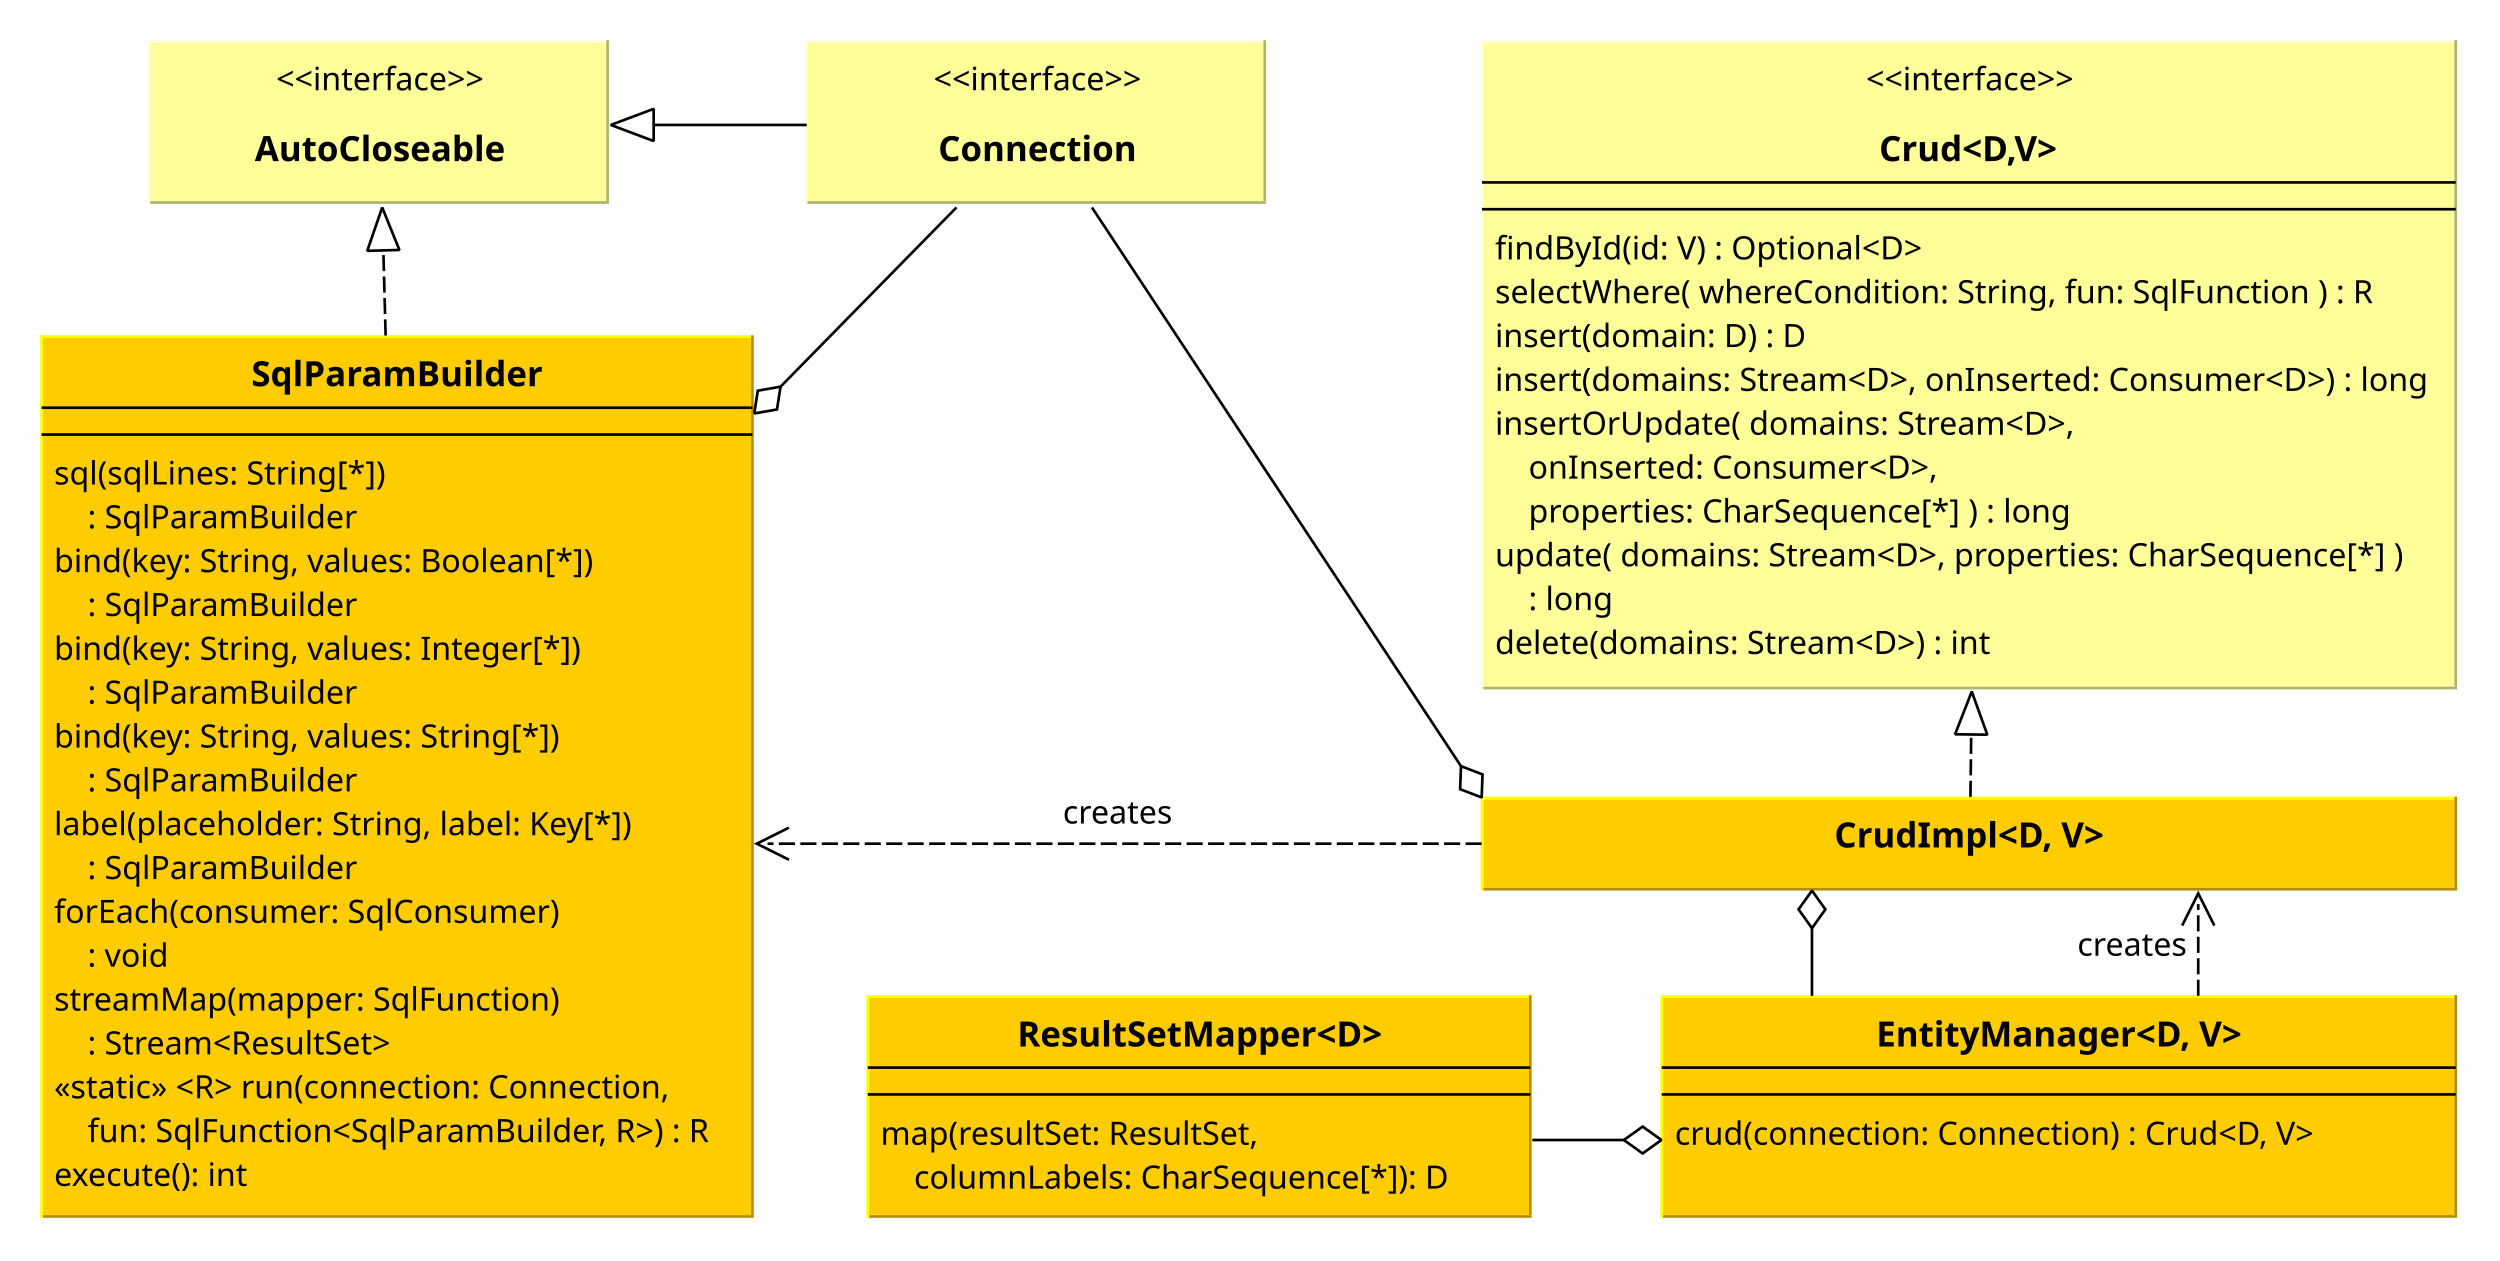
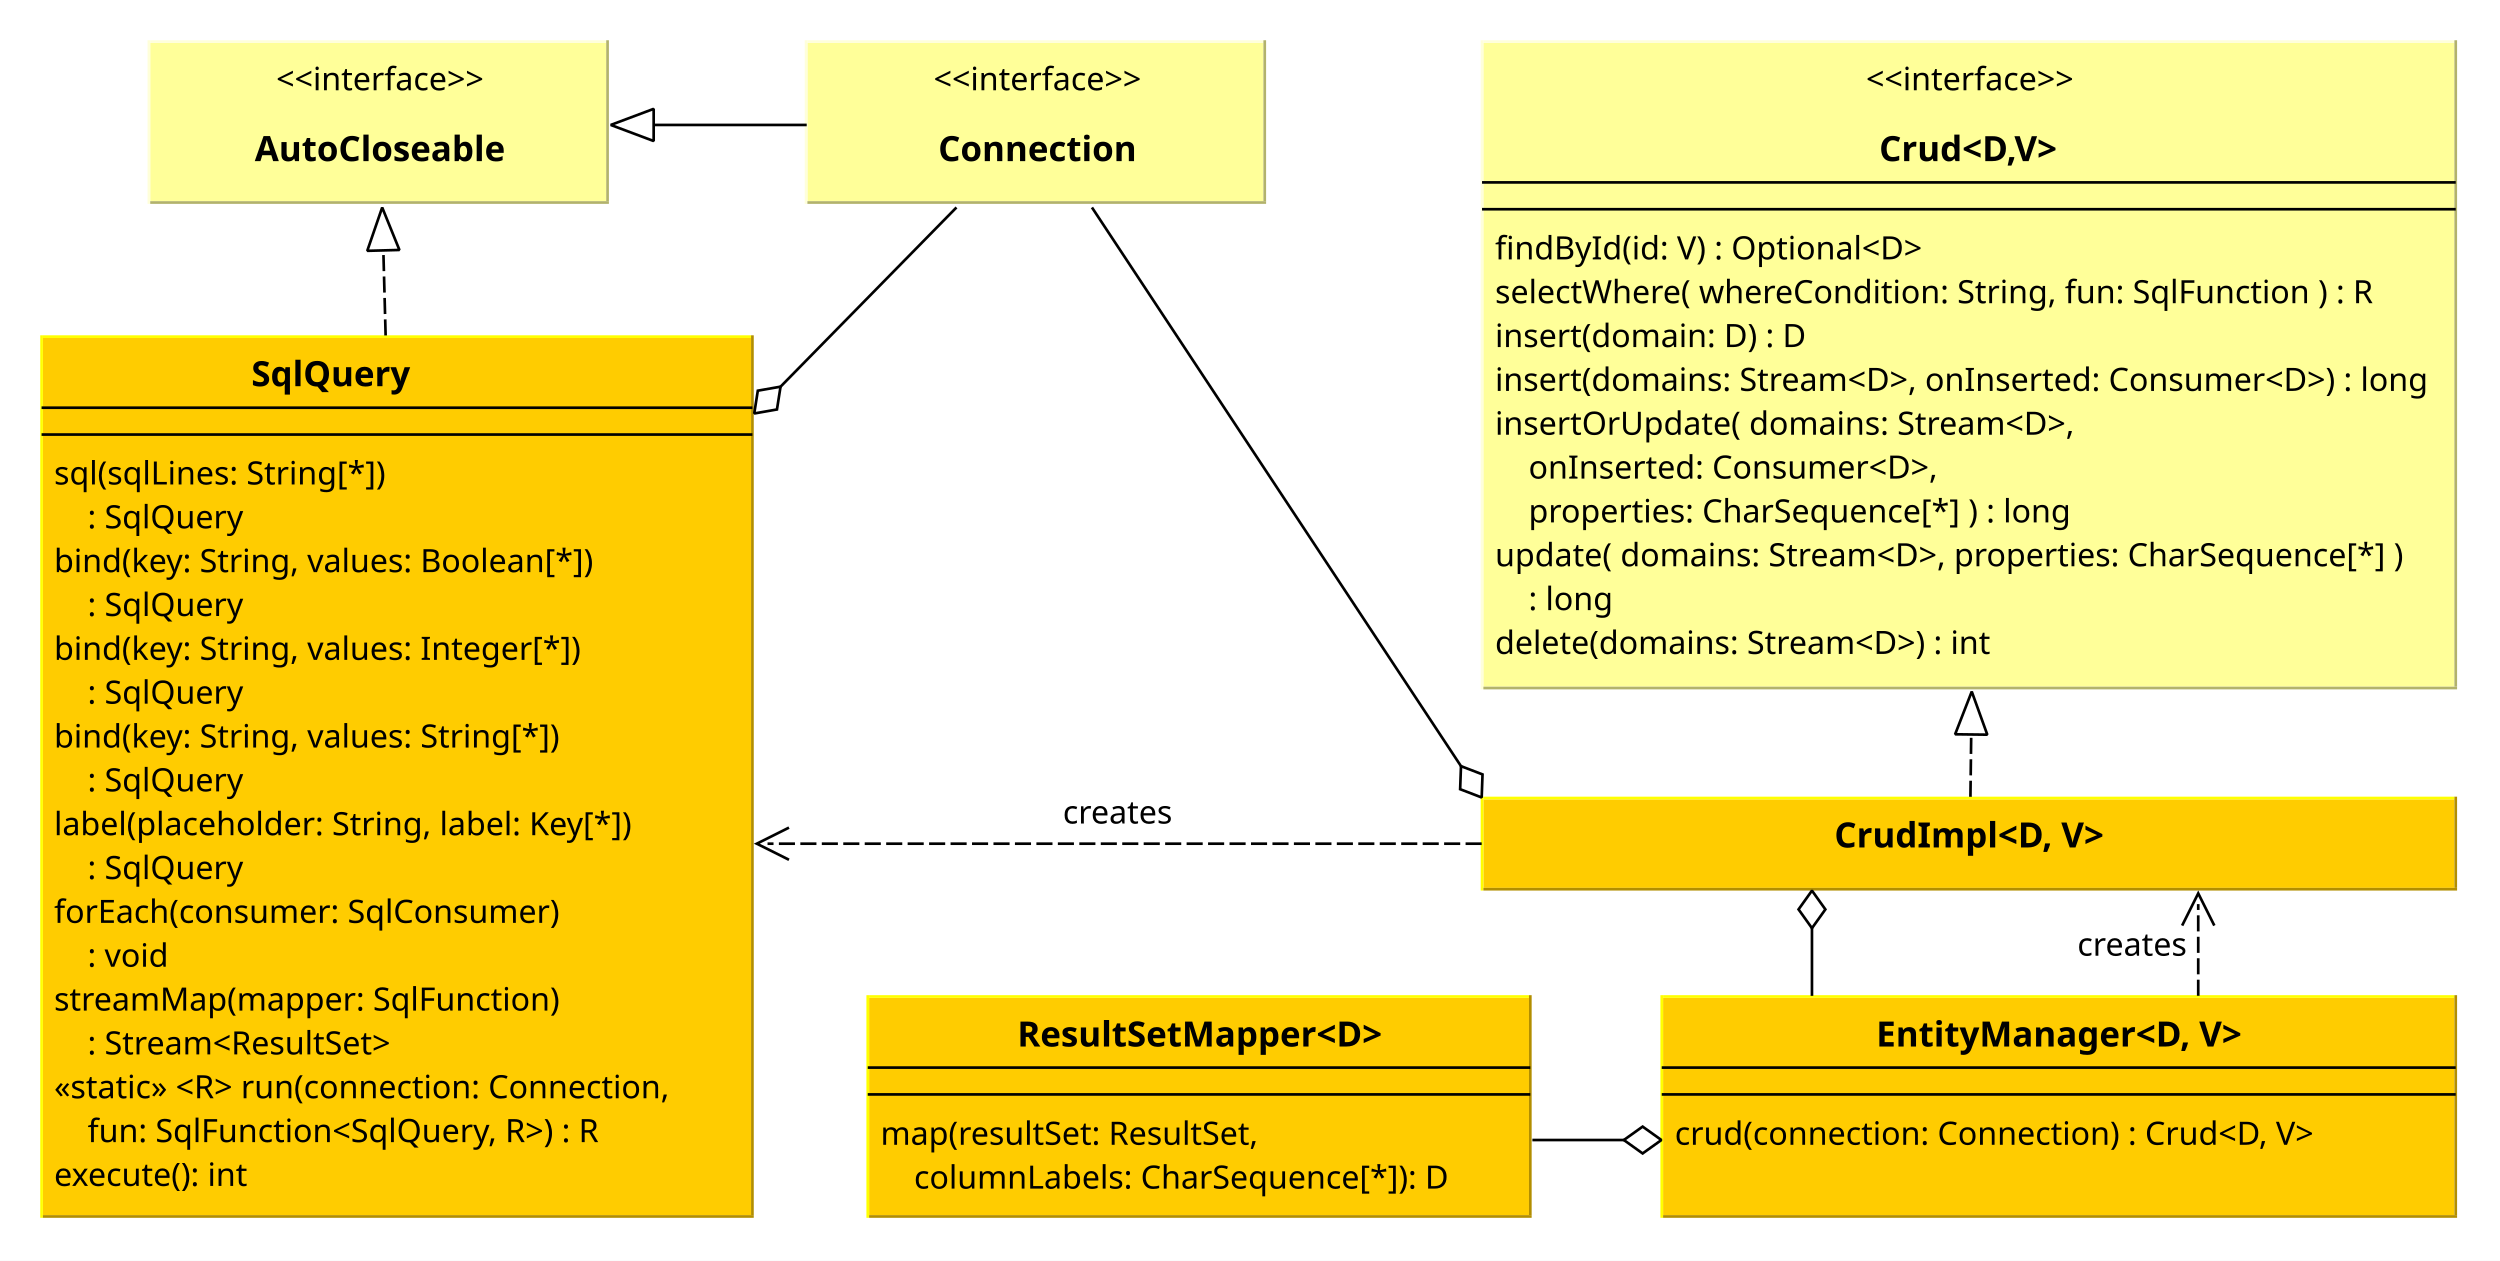
<svg xmlns="http://www.w3.org/2000/svg" fill-opacity="1" color-rendering="auto" color-interpolation="auto" text-rendering="auto" stroke="black" stroke-linecap="square" width="932" stroke-miterlimit="10" shape-rendering="auto" stroke-opacity="1" fill="black" stroke-dasharray="none" font-weight="normal" stroke-width="1" height="470" font-family="'Dialog'" font-style="normal" stroke-linejoin="miter" font-size="12px" stroke-dashoffset="0" image-rendering="auto">
  <defs id="genericDefs" />
  <g>
    <defs id="defs1">
      <clipPath clipPathUnits="userSpaceOnUse" id="clipPath1">
        <path d="M0 0 L932 0 L932 470 L0 470 L0 0 Z" />
      </clipPath>
      <clipPath clipPathUnits="userSpaceOnUse" id="clipPath2">
        <path d="M286 266 L1218 266 L1218 736 L286 736 L286 266 Z" />
      </clipPath>
      <clipPath clipPathUnits="userSpaceOnUse" id="clipPath3">
        <path d="M905 637 L905 720 L1202 720 L1202 637 Z" />
      </clipPath>
      <clipPath clipPathUnits="userSpaceOnUse" id="clipPath4">
        <path d="M609 637 L609 720 L857 720 L857 637 Z" />
      </clipPath>
      <clipPath clipPathUnits="userSpaceOnUse" id="clipPath5">
        <path d="M301 391 L301 720 L567 720 L567 391 Z" />
      </clipPath>
      <clipPath clipPathUnits="userSpaceOnUse" id="clipPath6">
        <path d="M341 281 L341 342 L513 342 L513 281 Z" />
      </clipPath>
      <clipPath clipPathUnits="userSpaceOnUse" id="clipPath7">
        <path d="M838 281 L838 523 L1202 523 L1202 281 Z" />
      </clipPath>
      <clipPath clipPathUnits="userSpaceOnUse" id="clipPath8">
        <path d="M586 281 L586 342 L758 342 L758 281 Z" />
      </clipPath>
      <clipPath clipPathUnits="userSpaceOnUse" id="clipPath9">
        <path d="M838 563 L838 598 L1202 598 L1202 563 Z" />
      </clipPath>
    </defs>
    <g fill="white" text-rendering="geometricPrecision" shape-rendering="geometricPrecision" transform="translate(-286,-266)" stroke="white">
      <rect x="286" width="932" height="470" y="266" clip-path="url(#clipPath2)" stroke="none" />
    </g>
    <g fill="rgb(255,204,0)" text-rendering="geometricPrecision" shape-rendering="geometricPrecision" transform="matrix(1,0,0,1,-286,-266)" stroke="rgb(255,204,0)">
      <rect x="906" width="295" height="81" y="638" clip-path="url(#clipPath2)" stroke="none" />
      <rect x="905" y="637" clip-path="url(#clipPath2)" fill="yellow" width="1" height="83" stroke="none" />
      <rect x="906" y="637" clip-path="url(#clipPath2)" fill="yellow" width="295" height="1" stroke="none" />
      <rect x="906" y="719" clip-path="url(#clipPath2)" fill="rgb(178,142,0)" width="296" height="1" stroke="none" />
      <rect x="1201" y="637" clip-path="url(#clipPath2)" fill="rgb(178,142,0)" width="1" height="82" stroke="none" />
    </g>
    <g font-size="13px" stroke-linecap="butt" transform="matrix(1,0,0,1,-286,-266)" text-rendering="geometricPrecision" font-family="sans-serif" shape-rendering="geometricPrecision" font-weight="bold" stroke-miterlimit="1.45">
      <text x="985.454" xml:space="preserve" y="656.137" clip-path="url(#clipPath3)" stroke="none">EntityManager&lt;D, V&gt;</text>
    </g>
    <g text-rendering="geometricPrecision" shape-rendering="geometricPrecision" transform="matrix(1,0,0,1,-286,-266)">
      <line y2="664" fill="none" x1="906" clip-path="url(#clipPath3)" x2="1201" y1="664" />
      <line y2="674" fill="none" x1="906" clip-path="url(#clipPath3)" x2="1201" y1="674" />
      <text stroke-linecap="butt" x="910.36" y="692.774" clip-path="url(#clipPath3)" font-family="sans-serif" stroke="none" stroke-miterlimit="1.45" xml:space="preserve">crud(connection: Connection) : Crud&lt;D, V&gt;</text>
      <rect x="610" y="638" clip-path="url(#clipPath2)" fill="rgb(255,204,0)" width="246" height="81" stroke="none" />
      <rect x="609" y="637" clip-path="url(#clipPath2)" fill="yellow" width="1" height="83" stroke="none" />
      <rect x="610" y="637" clip-path="url(#clipPath2)" fill="yellow" width="246" height="1" stroke="none" />
      <rect x="610" y="719" clip-path="url(#clipPath2)" fill="rgb(178,142,0)" width="247" height="1" stroke="none" />
      <rect x="856" y="637" clip-path="url(#clipPath2)" fill="rgb(178,142,0)" width="1" height="82" stroke="none" />
    </g>
    <g font-size="13px" stroke-linecap="butt" transform="matrix(1,0,0,1,-286,-266)" text-rendering="geometricPrecision" font-family="sans-serif" shape-rendering="geometricPrecision" font-weight="bold" stroke-miterlimit="1.45">
      <text x="665.257" xml:space="preserve" y="656.137" clip-path="url(#clipPath4)" stroke="none">ResultSetMapper&lt;D&gt;</text>
    </g>
    <g text-rendering="geometricPrecision" shape-rendering="geometricPrecision" transform="matrix(1,0,0,1,-286,-266)">
      <line y2="664" fill="none" x1="610" clip-path="url(#clipPath4)" x2="856" y1="664" />
      <line y2="674" fill="none" x1="610" clip-path="url(#clipPath4)" x2="856" y1="674" />
      <text stroke-linecap="butt" x="614.26" y="692.774" clip-path="url(#clipPath4)" font-family="sans-serif" stroke="none" stroke-miterlimit="1.45" xml:space="preserve">map(resultSet: ResultSet, </text>
      <text stroke-linecap="butt" x="614.26" y="709.118" clip-path="url(#clipPath4)" font-family="sans-serif" stroke="none" stroke-miterlimit="1.45" xml:space="preserve">    columnLabels: CharSequence[*]): D</text>
      <rect x="302" y="392" clip-path="url(#clipPath2)" fill="rgb(255,204,0)" width="264" height="327" stroke="none" />
      <rect x="301" y="391" clip-path="url(#clipPath2)" fill="yellow" width="1" height="329" stroke="none" />
      <rect x="302" y="391" clip-path="url(#clipPath2)" fill="yellow" width="264" height="1" stroke="none" />
      <rect x="302" y="719" clip-path="url(#clipPath2)" fill="rgb(178,142,0)" width="265" height="1" stroke="none" />
      <rect x="566" y="391" clip-path="url(#clipPath2)" fill="rgb(178,142,0)" width="1" height="328" stroke="none" />
    </g>
    <g font-size="13px" stroke-linecap="butt" transform="matrix(1,0,0,1,-286,-266)" text-rendering="geometricPrecision" font-family="sans-serif" shape-rendering="geometricPrecision" font-weight="bold" stroke-miterlimit="1.45">
-       <text x="379.703" xml:space="preserve" y="409.977" clip-path="url(#clipPath5)" stroke="none">SqlParamBuilder</text>
+       <text x="379.703" xml:space="preserve" y="409.977" clip-path="url(#clipPath5)" stroke="none">SqlQuery</text>
    </g>
    <g text-rendering="geometricPrecision" shape-rendering="geometricPrecision" transform="matrix(1,0,0,1,-286,-266)">
      <line y2="418" fill="none" x1="302" clip-path="url(#clipPath5)" x2="566" y1="418" />
      <line y2="428" fill="none" x1="302" clip-path="url(#clipPath5)" x2="566" y1="428" />
      <text stroke-linecap="butt" x="306.16" y="446.614" clip-path="url(#clipPath5)" font-family="sans-serif" stroke="none" stroke-miterlimit="1.45" xml:space="preserve">sql(sqlLines: String[*])</text>
-       <text stroke-linecap="butt" x="306.16" y="462.958" clip-path="url(#clipPath5)" font-family="sans-serif" stroke="none" stroke-miterlimit="1.45" xml:space="preserve">    : SqlParamBuilder</text>
+       <text stroke-linecap="butt" x="306.16" y="462.958" clip-path="url(#clipPath5)" font-family="sans-serif" stroke="none" stroke-miterlimit="1.45" xml:space="preserve">    : SqlQuery</text>
      <text stroke-linecap="butt" x="306.16" y="479.302" clip-path="url(#clipPath5)" font-family="sans-serif" stroke="none" stroke-miterlimit="1.45" xml:space="preserve">bind(key: String, values: Boolean[*])</text>
-       <text stroke-linecap="butt" x="306.16" y="495.647" clip-path="url(#clipPath5)" font-family="sans-serif" stroke="none" stroke-miterlimit="1.45" xml:space="preserve">    : SqlParamBuilder</text>
+       <text stroke-linecap="butt" x="306.16" y="495.647" clip-path="url(#clipPath5)" font-family="sans-serif" stroke="none" stroke-miterlimit="1.45" xml:space="preserve">    : SqlQuery</text>
      <text stroke-linecap="butt" x="306.16" y="511.991" clip-path="url(#clipPath5)" font-family="sans-serif" stroke="none" stroke-miterlimit="1.45" xml:space="preserve">bind(key: String, values: Integer[*])</text>
-       <text stroke-linecap="butt" x="306.16" y="528.335" clip-path="url(#clipPath5)" font-family="sans-serif" stroke="none" stroke-miterlimit="1.45" xml:space="preserve">    : SqlParamBuilder</text>
+       <text stroke-linecap="butt" x="306.16" y="528.335" clip-path="url(#clipPath5)" font-family="sans-serif" stroke="none" stroke-miterlimit="1.45" xml:space="preserve">    : SqlQuery</text>
      <text stroke-linecap="butt" x="306.16" y="544.679" clip-path="url(#clipPath5)" font-family="sans-serif" stroke="none" stroke-miterlimit="1.45" xml:space="preserve">bind(key: String, values: String[*])</text>
-       <text stroke-linecap="butt" x="306.16" y="561.023" clip-path="url(#clipPath5)" font-family="sans-serif" stroke="none" stroke-miterlimit="1.45" xml:space="preserve">    : SqlParamBuilder</text>
+       <text stroke-linecap="butt" x="306.16" y="561.023" clip-path="url(#clipPath5)" font-family="sans-serif" stroke="none" stroke-miterlimit="1.45" xml:space="preserve">    : SqlQuery</text>
      <text stroke-linecap="butt" x="306.16" y="577.367" clip-path="url(#clipPath5)" font-family="sans-serif" stroke="none" stroke-miterlimit="1.45" xml:space="preserve">label(placeholder: String, label: Key[*])</text>
-       <text stroke-linecap="butt" x="306.16" y="593.711" clip-path="url(#clipPath5)" font-family="sans-serif" stroke="none" stroke-miterlimit="1.45" xml:space="preserve">    : SqlParamBuilder</text>
+       <text stroke-linecap="butt" x="306.16" y="593.711" clip-path="url(#clipPath5)" font-family="sans-serif" stroke="none" stroke-miterlimit="1.45" xml:space="preserve">    : SqlQuery</text>
      <text stroke-linecap="butt" x="306.16" y="610.055" clip-path="url(#clipPath5)" font-family="sans-serif" stroke="none" stroke-miterlimit="1.45" xml:space="preserve">forEach(consumer: SqlConsumer)</text>
      <text stroke-linecap="butt" x="306.16" y="626.399" clip-path="url(#clipPath5)" font-family="sans-serif" stroke="none" stroke-miterlimit="1.45" xml:space="preserve">    : void</text>
      <text stroke-linecap="butt" x="306.16" y="642.744" clip-path="url(#clipPath5)" font-family="sans-serif" stroke="none" stroke-miterlimit="1.45" xml:space="preserve">streamMap(mapper: SqlFunction)</text>
      <text stroke-linecap="butt" x="306.16" y="659.088" clip-path="url(#clipPath5)" font-family="sans-serif" stroke="none" stroke-miterlimit="1.45" xml:space="preserve">    : Stream&lt;ResultSet&gt;</text>
      <text stroke-linecap="butt" x="306.16" y="675.432" clip-path="url(#clipPath5)" font-family="sans-serif" stroke="none" stroke-miterlimit="1.45" xml:space="preserve">«static» &lt;R&gt; run(connection: Connection, </text>
-       <text stroke-linecap="butt" x="306.16" y="691.776" clip-path="url(#clipPath5)" font-family="sans-serif" stroke="none" stroke-miterlimit="1.45" xml:space="preserve">    fun: SqlFunction&lt;SqlParamBuilder, R&gt;) : R</text>
+       <text stroke-linecap="butt" x="306.16" y="691.776" clip-path="url(#clipPath5)" font-family="sans-serif" stroke="none" stroke-miterlimit="1.45" xml:space="preserve">    fun: SqlFunction&lt;SqlQuery, R&gt;) : R</text>
      <text stroke-linecap="butt" x="306.16" y="708.12" clip-path="url(#clipPath5)" font-family="sans-serif" stroke="none" stroke-miterlimit="1.45" xml:space="preserve">execute(): int</text>
      <rect x="342" y="282" clip-path="url(#clipPath2)" fill="rgb(255,255,153)" width="170" height="59" stroke="none" />
      <rect x="341" y="281" clip-path="url(#clipPath2)" fill="rgb(255,255,218)" width="1" height="61" stroke="none" />
      <rect x="342" y="281" clip-path="url(#clipPath2)" fill="rgb(255,255,218)" width="170" height="1" stroke="none" />
      <rect x="342" y="341" clip-path="url(#clipPath2)" fill="rgb(178,178,107)" width="171" height="1" stroke="none" />
      <rect x="512" y="281" clip-path="url(#clipPath2)" fill="rgb(178,178,107)" width="1" height="60" stroke="none" />
      <text stroke-linecap="butt" x="388.954" y="299.648" clip-path="url(#clipPath6)" font-family="sans-serif" stroke="none" stroke-miterlimit="1.45" xml:space="preserve">&lt;&lt;interface&gt;&gt;</text>
    </g>
    <g font-size="13px" stroke-linecap="butt" transform="matrix(1,0,0,1,-286,-266)" text-rendering="geometricPrecision" font-family="sans-serif" shape-rendering="geometricPrecision" font-weight="bold" stroke-miterlimit="1.45">
      <text x="380.977" xml:space="preserve" y="326.061" clip-path="url(#clipPath6)" stroke="none">AutoCloseable</text>
    </g>
    <g fill="rgb(255,255,153)" text-rendering="geometricPrecision" shape-rendering="geometricPrecision" transform="matrix(1,0,0,1,-286,-266)" stroke="rgb(255,255,153)">
      <rect x="839" width="362" height="240" y="282" clip-path="url(#clipPath2)" stroke="none" />
      <rect x="838" y="281" clip-path="url(#clipPath2)" fill="rgb(255,255,218)" width="1" height="242" stroke="none" />
      <rect x="839" y="281" clip-path="url(#clipPath2)" fill="rgb(255,255,218)" width="362" height="1" stroke="none" />
      <rect x="839" y="522" clip-path="url(#clipPath2)" fill="rgb(178,178,107)" width="363" height="1" stroke="none" />
      <rect x="1201" y="281" clip-path="url(#clipPath2)" fill="rgb(178,178,107)" width="1" height="241" stroke="none" />
    </g>
    <g text-rendering="geometricPrecision" stroke-miterlimit="1.45" shape-rendering="geometricPrecision" font-family="sans-serif" transform="matrix(1,0,0,1,-286,-266)" stroke-linecap="butt">
      <text x="981.654" xml:space="preserve" y="299.648" clip-path="url(#clipPath7)" stroke="none">&lt;&lt;interface&gt;&gt;</text>
      <text x="986.56" font-size="13px" y="326.061" clip-path="url(#clipPath7)" stroke="none" font-weight="bold" xml:space="preserve">Crud&lt;D,V&gt;</text>
      <line stroke-linecap="square" clip-path="url(#clipPath7)" fill="none" x1="839" x2="1201" y1="334" y2="334" stroke-miterlimit="10" />
      <line stroke-linecap="square" clip-path="url(#clipPath7)" fill="none" x1="839" x2="1201" y1="344" y2="344" stroke-miterlimit="10" />
      <text x="843.36" xml:space="preserve" y="362.698" clip-path="url(#clipPath7)" stroke="none">findById(id: V) : Optional&lt;D&gt;</text>
      <text x="843.36" xml:space="preserve" y="379.042" clip-path="url(#clipPath7)" stroke="none">selectWhere( whereCondition: String, fun: SqlFunction ) : R</text>
      <text x="843.36" xml:space="preserve" y="395.386" clip-path="url(#clipPath7)" stroke="none">insert(domain: D) : D</text>
      <text x="843.36" xml:space="preserve" y="411.731" clip-path="url(#clipPath7)" stroke="none">insert(domains: Stream&lt;D&gt;, onInserted: Consumer&lt;D&gt;) : long</text>
      <text x="843.36" xml:space="preserve" y="428.075" clip-path="url(#clipPath7)" stroke="none">insertOrUpdate( domains: Stream&lt;D&gt;,</text>
      <text x="843.36" xml:space="preserve" y="444.419" clip-path="url(#clipPath7)" stroke="none">    onInserted: Consumer&lt;D&gt;,</text>
      <text x="843.36" xml:space="preserve" y="460.763" clip-path="url(#clipPath7)" stroke="none">    properties: CharSequence[*] ) : long</text>
      <text x="843.36" xml:space="preserve" y="477.107" clip-path="url(#clipPath7)" stroke="none">update( domains: Stream&lt;D&gt;, properties: CharSequence[*] )</text>
      <text x="843.36" xml:space="preserve" y="493.451" clip-path="url(#clipPath7)" stroke="none">    : long</text>
      <text x="843.36" xml:space="preserve" y="509.795" clip-path="url(#clipPath7)" stroke="none">delete(domains: Stream&lt;D&gt;) : int</text>
    </g>
    <g fill="rgb(255,255,153)" text-rendering="geometricPrecision" shape-rendering="geometricPrecision" transform="matrix(1,0,0,1,-286,-266)" stroke="rgb(255,255,153)">
      <rect x="587" width="170" height="59" y="282" clip-path="url(#clipPath2)" stroke="none" />
      <rect x="586" y="281" clip-path="url(#clipPath2)" fill="rgb(255,255,218)" width="1" height="61" stroke="none" />
      <rect x="587" y="281" clip-path="url(#clipPath2)" fill="rgb(255,255,218)" width="170" height="1" stroke="none" />
      <rect x="587" y="341" clip-path="url(#clipPath2)" fill="rgb(178,178,107)" width="171" height="1" stroke="none" />
      <rect x="757" y="281" clip-path="url(#clipPath2)" fill="rgb(178,178,107)" width="1" height="60" stroke="none" />
    </g>
    <g text-rendering="geometricPrecision" stroke-miterlimit="1.45" shape-rendering="geometricPrecision" font-family="sans-serif" transform="matrix(1,0,0,1,-286,-266)" stroke-linecap="butt">
      <text x="634.054" xml:space="preserve" y="299.648" clip-path="url(#clipPath8)" stroke="none">&lt;&lt;interface&gt;&gt;</text>
      <text x="635.775" font-size="13px" y="326.061" clip-path="url(#clipPath8)" stroke="none" font-weight="bold" xml:space="preserve">Connection</text>
    </g>
    <g fill="rgb(255,204,0)" text-rendering="geometricPrecision" shape-rendering="geometricPrecision" transform="matrix(1,0,0,1,-286,-266)" stroke="rgb(255,204,0)">
      <rect x="839" width="362" height="33" y="564" clip-path="url(#clipPath2)" stroke="none" />
      <rect x="838" y="563" clip-path="url(#clipPath2)" fill="yellow" width="1" height="35" stroke="none" />
      <rect x="839" y="563" clip-path="url(#clipPath2)" fill="yellow" width="362" height="1" stroke="none" />
      <rect x="839" y="597" clip-path="url(#clipPath2)" fill="rgb(178,142,0)" width="363" height="1" stroke="none" />
      <rect x="1201" y="563" clip-path="url(#clipPath2)" fill="rgb(178,142,0)" width="1" height="34" stroke="none" />
    </g>
    <g font-size="13px" stroke-linecap="butt" transform="matrix(1,0,0,1,-286,-266)" text-rendering="geometricPrecision" font-family="sans-serif" shape-rendering="geometricPrecision" font-weight="bold" stroke-miterlimit="1.45">
      <text x="969.861" xml:space="preserve" y="581.927" clip-path="url(#clipPath9)" stroke="none">CrudImpl&lt;D, V&gt;</text>
      <path fill="none" d="M898.368 691 L857.274 691" clip-path="url(#clipPath2)" />
    </g>
    <g stroke-linecap="butt" transform="matrix(1,0,0,1,-286,-266)" fill="white" text-rendering="geometricPrecision" shape-rendering="geometricPrecision" stroke="white" stroke-miterlimit="1.45">
      <path d="M905.368 691 L898.368 696 L891.368 691 L898.368 686 Z" stroke="none" clip-path="url(#clipPath2)" />
      <path fill="none" d="M905.368 691 L898.368 696 L891.368 691 L898.368 686 Z" clip-path="url(#clipPath2)" stroke="black" />
      <path fill="none" stroke-dasharray="6,2" d="M429.759 391.065 L428.884 358.348" clip-path="url(#clipPath2)" stroke="black" />
      <path stroke-dasharray="6,2" d="M428.483 343.353 L422.913 359.508 L434.908 359.187 Z" clip-path="url(#clipPath2)" stroke="none" />
      <path fill="none" d="M428.483 343.353 L422.913 359.508 L434.908 359.187 Z" clip-path="url(#clipPath2)" stroke="black" />
      <path fill="none" d="M572.082 415.149 L642.575 343.331" clip-path="url(#clipPath2)" stroke="black" />
      <path d="M567.178 420.144 L568.514 411.646 L576.985 410.153 L575.65 418.651 Z" clip-path="url(#clipPath2)" stroke="none" />
      <path fill="none" d="M567.178 420.144 L568.514 411.646 L576.985 410.153 L575.65 418.651 Z" clip-path="url(#clipPath2)" stroke="black" />
      <path fill="none" d="M586.742 312.58 L528.687 312.58" clip-path="url(#clipPath2)" stroke="black" />
      <path d="M513.687 312.58 L529.687 318.58 L529.687 306.58 Z" clip-path="url(#clipPath2)" stroke="none" />
      <path fill="none" d="M513.687 312.58 L529.687 318.58 L529.687 306.58 Z" clip-path="url(#clipPath2)" stroke="black" />
      <path fill="none" stroke-dasharray="6,2" d="M1105.5 637.23 L1105.5 603.052" clip-path="url(#clipPath2)" stroke="black" />
      <path fill="black" stroke-dasharray="6,2" d="M1105.5 599.052 L1099.5 611.052 L1105.5 599.052 L1111.5 611.052 Z" clip-path="url(#clipPath2)" stroke="none" />
    </g>
    <g text-rendering="geometricPrecision" shape-rendering="geometricPrecision" transform="matrix(1,0,0,1,-286,-266)">
      <path fill="none" d="M1105.5 599.052 L1099.5 611.052 L1105.5 599.052 L1111.5 611.052 Z" clip-path="url(#clipPath2)" />
      <text stroke-linecap="butt" x="1060.436" y="622.291" clip-path="url(#clipPath2)" font-family="sans-serif" stroke="none" stroke-miterlimit="1.45" xml:space="preserve">creates</text>
      <path fill="none" stroke-miterlimit="1.45" d="M961.5 605.021 L961.5 637.255" clip-path="url(#clipPath2)" stroke-linecap="butt" />
    </g>
    <g stroke-linecap="butt" transform="matrix(1,0,0,1,-286,-266)" fill="white" text-rendering="geometricPrecision" shape-rendering="geometricPrecision" stroke="white" stroke-miterlimit="1.45">
      <path d="M961.5 598.021 L966.5 605.021 L961.5 612.021 L956.5 605.021 Z" stroke="none" clip-path="url(#clipPath2)" />
      <path fill="none" d="M961.5 598.021 L966.5 605.021 L961.5 612.021 L956.5 605.021 Z" clip-path="url(#clipPath2)" stroke="black" />
      <path fill="none" d="M834.513 557.46 L693.077 343.339" clip-path="url(#clipPath2)" stroke="black" />
      <path d="M838.371 563.3 L830.341 560.215 L830.655 551.619 L838.685 554.704 Z" clip-path="url(#clipPath2)" stroke="none" />
      <path fill="none" d="M838.371 563.3 L830.341 560.215 L830.655 551.619 L838.685 554.704 Z" clip-path="url(#clipPath2)" stroke="black" />
      <path fill="none" stroke-dasharray="6,2" d="M1020.578 563.057 L1020.88 538.814" clip-path="url(#clipPath2)" stroke="black" />
      <path stroke-dasharray="6,2" d="M1021.067 523.815 L1014.868 539.739 L1026.867 539.889 Z" clip-path="url(#clipPath2)" stroke="none" />
      <path fill="none" d="M1021.067 523.815 L1014.868 539.739 L1026.867 539.889 Z" clip-path="url(#clipPath2)" stroke="black" />
      <path fill="none" stroke-dasharray="6,2" d="M838.367 580.53 L572.136 580.53" clip-path="url(#clipPath2)" stroke="black" />
      <path fill="black" stroke-dasharray="6,2" d="M568.136 580.53 L580.136 586.53 L568.136 580.53 L580.136 574.53 Z" clip-path="url(#clipPath2)" stroke="none" />
    </g>
    <g text-rendering="geometricPrecision" shape-rendering="geometricPrecision" transform="matrix(1,0,0,1,-286,-266)">
      <path fill="none" d="M568.136 580.53 L580.136 586.53 L568.136 580.53 L580.136 574.53 Z" clip-path="url(#clipPath2)" />
      <text stroke-linecap="butt" x="682.228" y="573.014" clip-path="url(#clipPath2)" font-family="sans-serif" stroke="none" stroke-miterlimit="1.45" xml:space="preserve">creates</text>
    </g>
  </g>
</svg>
